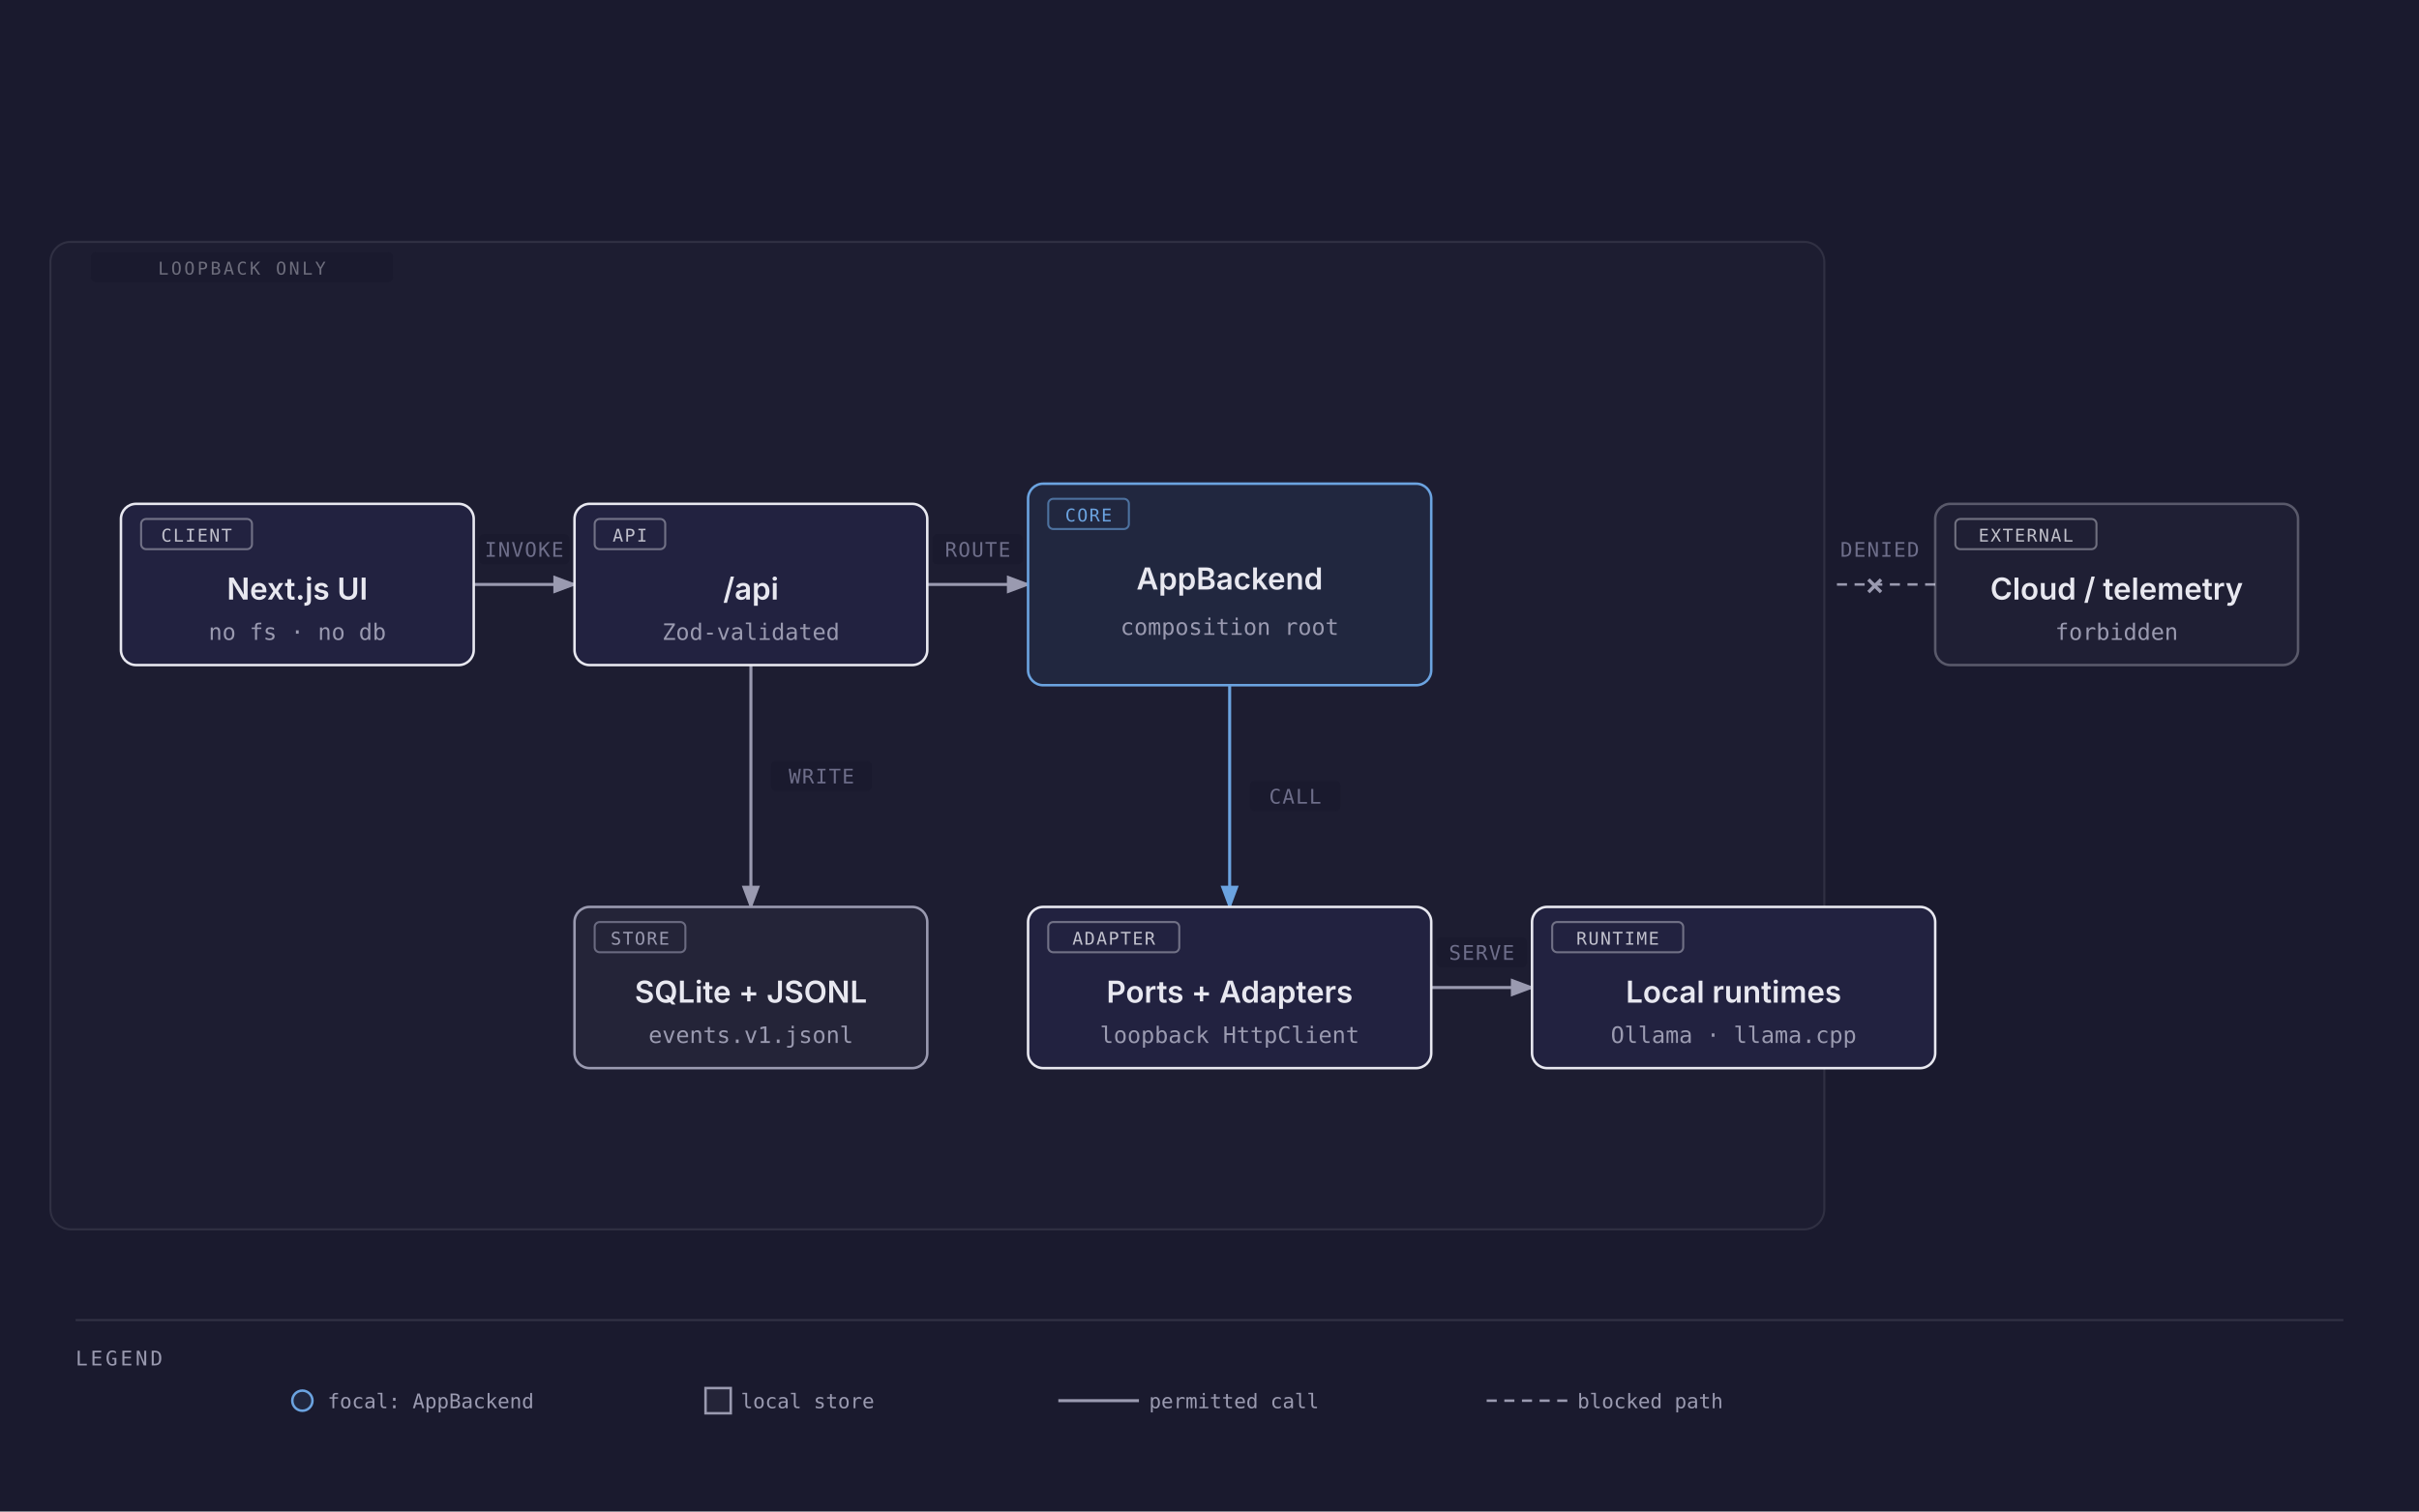
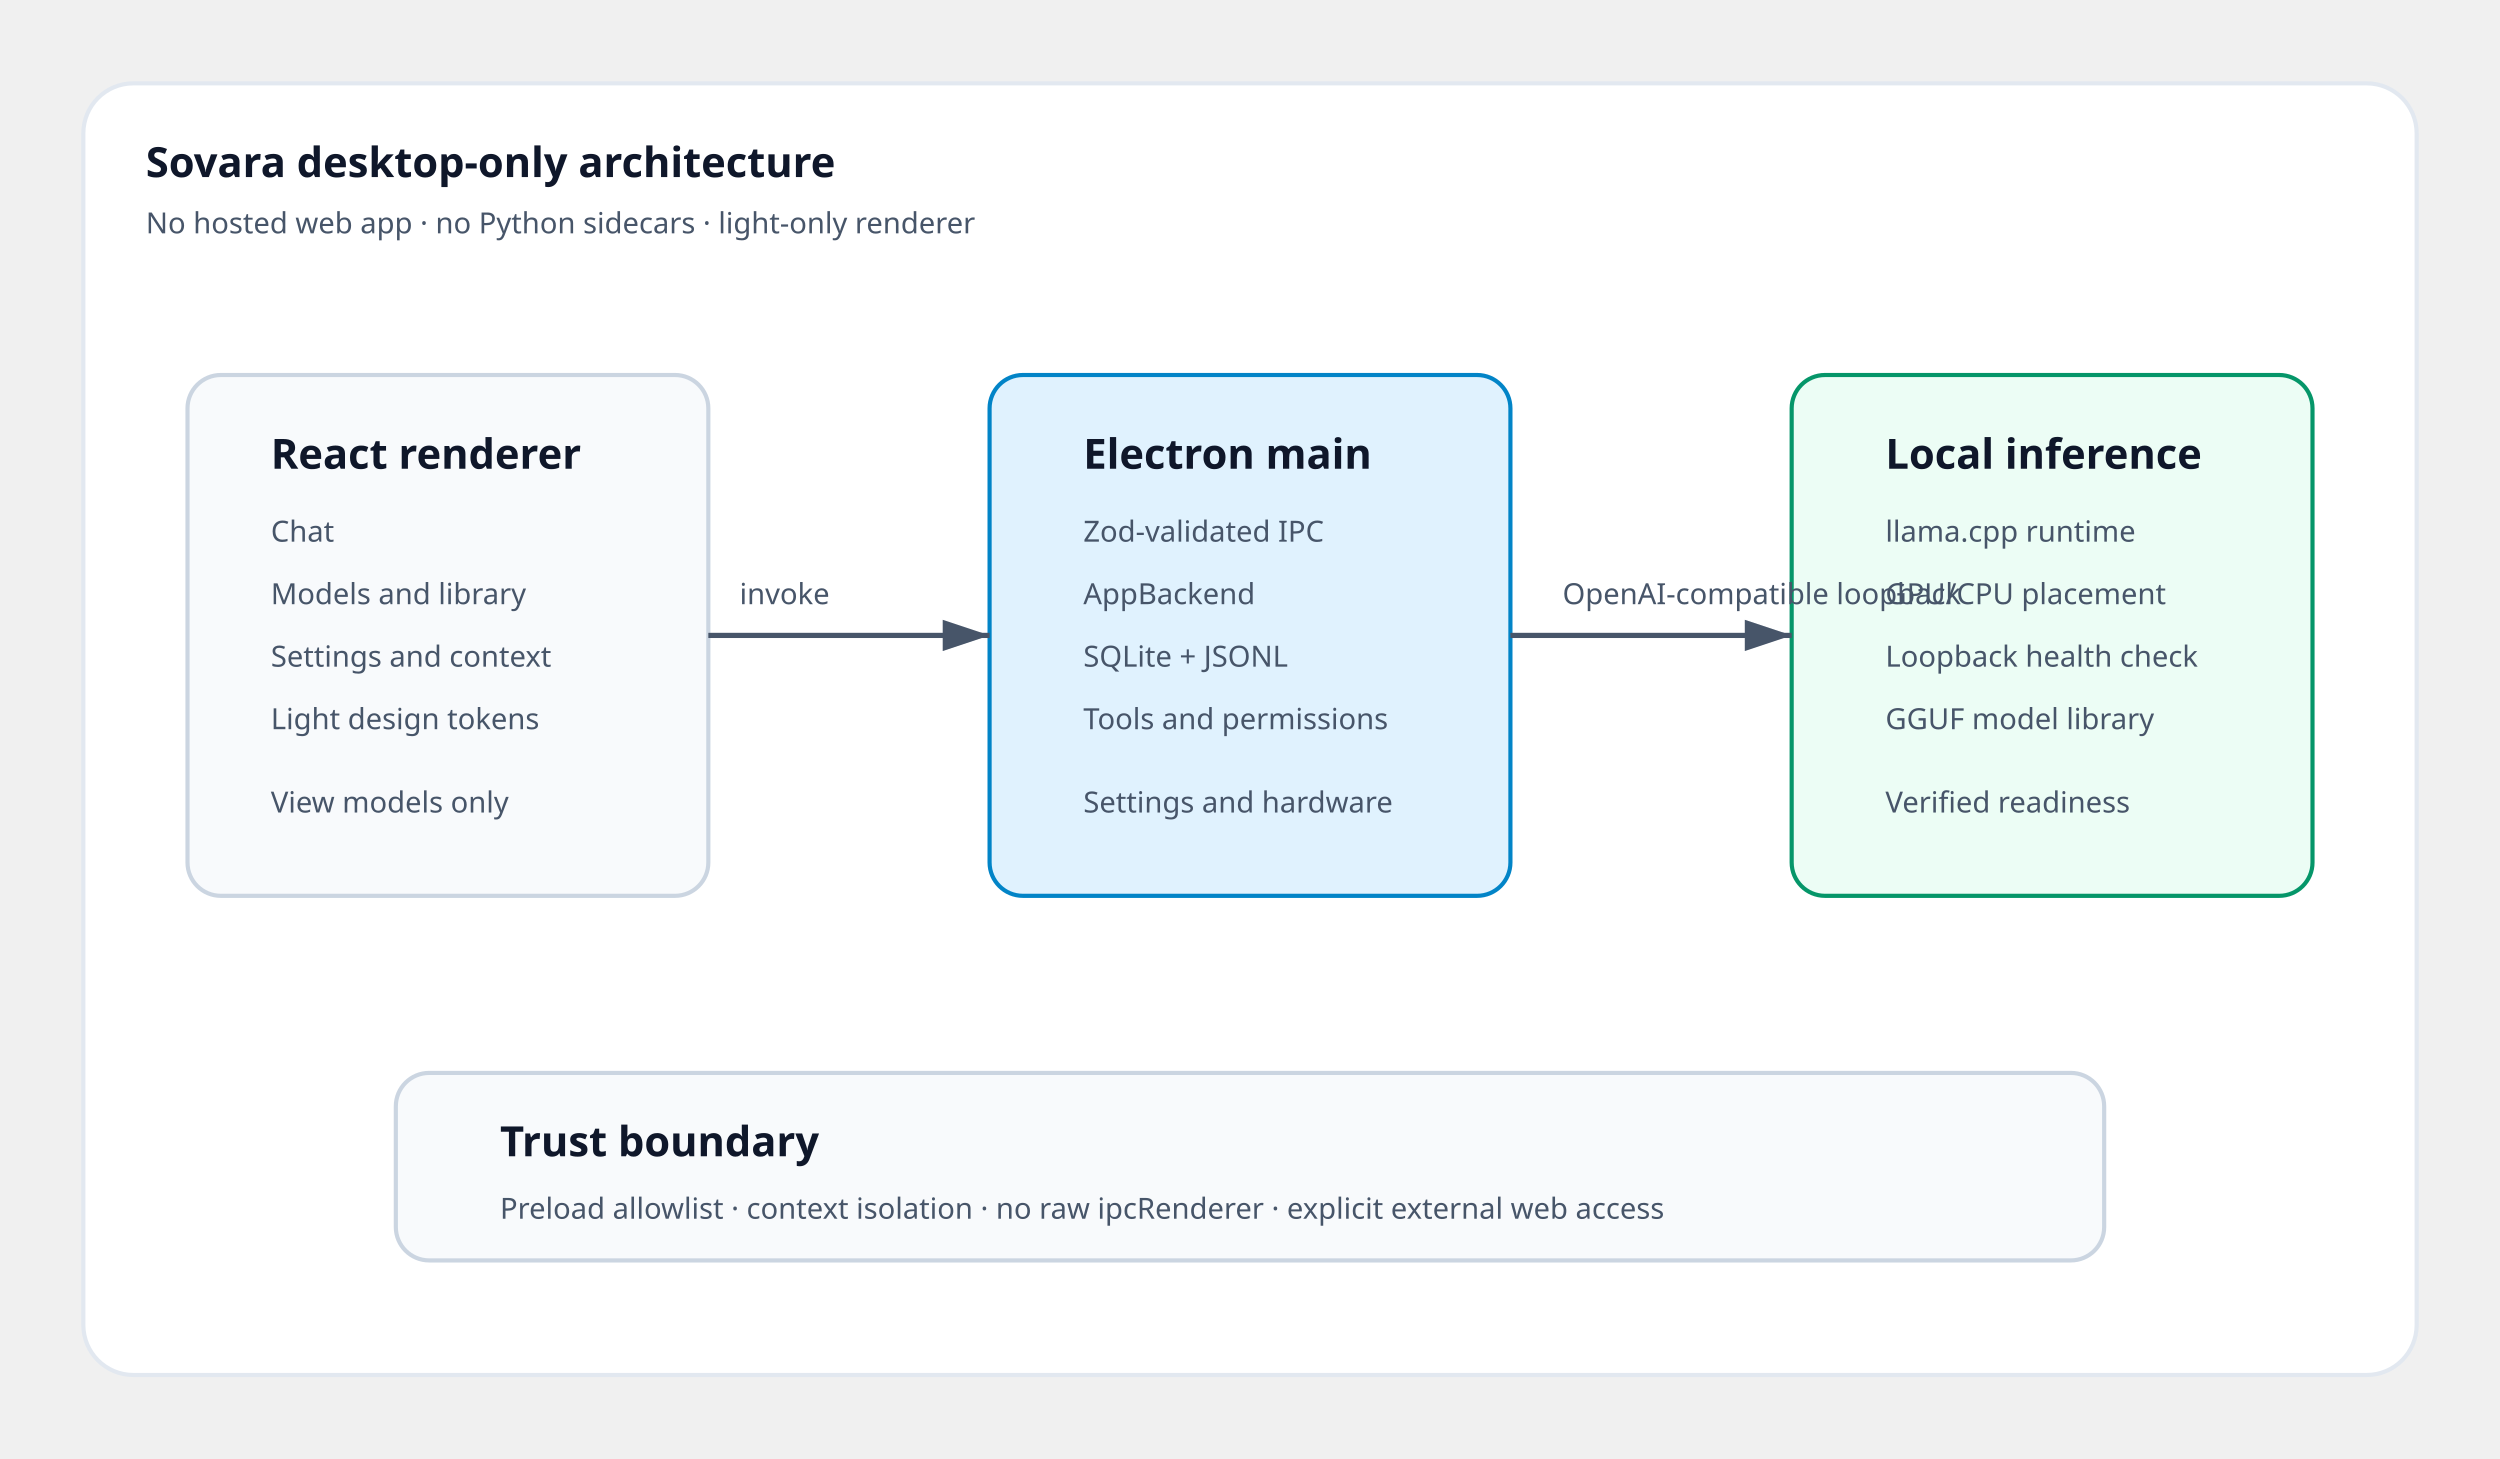
- <svg xmlns="http://www.w3.org/2000/svg" viewBox="0 0 960 600" role="img" aria-labelledby="sovara-architecture-title sovara-architecture-desc">
+ <svg xmlns="http://www.w3.org/2000/svg" viewBox="0 0 1200 700" role="img" aria-labelledby="title desc">
  <defs>
-     <marker id="arrow" markerWidth="8" markerHeight="6" refX="7" refY="3" orient="auto">
-       <polygon points="0 0, 8 3, 0 6" fill="#9a9ab0" />
+     <marker id="arrow" markerWidth="10" markerHeight="10" refX="9" refY="3" orient="auto" markerUnits="strokeWidth">
+       <path d="M0,0 L0,6 L9,3 z" fill="#475569" />
    </marker>
-     <marker id="arrow-accent" markerWidth="8" markerHeight="6" refX="7" refY="3" orient="auto">
-       <polygon points="0 0, 8 3, 0 6" fill="#6ba3e0" />
-     </marker>
+     <style>
+       .box { fill:#f8fafc; stroke:#cbd5e1; stroke-width:2; rx:16; }
+       .main { fill:#e0f2fe; stroke:#0284c7; }
+       .local { fill:#ecfdf5; stroke:#059669; }
+       .text { font: 600 20px Manrope, sans-serif; fill:#0f172a; }
+       .small { font: 14px Manrope, sans-serif; fill:#475569; }
+       .edge { stroke:#475569; stroke-width:2.5; fill:none; marker-end:url(#arrow); }
+     </style>
  </defs>
-   <rect width="100%" height="100%" fill="#1a1a2e" />
-   <rect x="20" y="96" width="704" height="392" rx="8" fill="#e8e8f0" fill-opacity="0.02" stroke="#e8e8f0" stroke-opacity="0.10" stroke-width="0.8" />
-   <rect x="36" y="100" width="120" height="12" rx="2" fill="#1a1a2e" />
-   <text x="96" y="109" fill="#e8e8f0" fill-opacity="0.40" font-size="7" font-family="ui-monospace, SFMono-Regular, Menlo, monospace" text-anchor="middle" letter-spacing="0.14em">LOOPBACK ONLY</text>
-   <line x1="188" y1="232" x2="228" y2="232" stroke="#9a9ab0" stroke-width="1.2" marker-end="url(#arrow)" />
-   <rect x="190" y="212" width="36" height="12" rx="2" fill="#1a1a2e" />
-   <text x="208" y="221" fill="#6e6e8a" font-size="8" font-family="ui-monospace, SFMono-Regular, Menlo, monospace" text-anchor="middle" letter-spacing="0.06em">INVOKE</text>
-   <line x1="368" y1="232" x2="408" y2="232" stroke="#9a9ab0" stroke-width="1.2" marker-end="url(#arrow)" />
-   <rect x="370" y="212" width="36" height="12" rx="2" fill="#1a1a2e" />
-   <text x="388" y="221" fill="#6e6e8a" font-size="8" font-family="ui-monospace, SFMono-Regular, Menlo, monospace" text-anchor="middle" letter-spacing="0.06em">ROUTE</text>
-   <line x1="488" y1="272" x2="488" y2="360" stroke="#6ba3e0" stroke-width="1.2" marker-end="url(#arrow-accent)" />
-   <rect x="496" y="310" width="36" height="12" rx="2" fill="#1a1a2e" />
-   <text x="514" y="319" fill="#6e6e8a" font-size="8" font-family="ui-monospace, SFMono-Regular, Menlo, monospace" text-anchor="middle" letter-spacing="0.06em">CALL</text>
-   <line x1="568" y1="392" x2="608" y2="392" stroke="#9a9ab0" stroke-width="1.2" marker-end="url(#arrow)" />
-   <rect x="570" y="372" width="36" height="12" rx="2" fill="#1a1a2e" />
-   <text x="588" y="381" fill="#6e6e8a" font-size="8" font-family="ui-monospace, SFMono-Regular, Menlo, monospace" text-anchor="middle" letter-spacing="0.06em">SERVE</text>
-   <line x1="298" y1="264" x2="298" y2="360" stroke="#9a9ab0" stroke-width="1.2" marker-end="url(#arrow)" />
-   <rect x="306" y="302" width="40" height="12" rx="2" fill="#1a1a2e" />
-   <text x="326" y="311" fill="#6e6e8a" font-size="8" font-family="ui-monospace, SFMono-Regular, Menlo, monospace" text-anchor="middle" letter-spacing="0.06em">WRITE</text>
-   <line x1="768" y1="232" x2="728" y2="232" stroke="#9a9ab0" stroke-width="1" stroke-dasharray="4,3" />
-   <text x="744" y="236" fill="#9a9ab0" font-size="12" font-weight="600" font-family="system-ui, -apple-system, sans-serif" text-anchor="middle">×</text>
-   <rect x="726" y="212" width="40" height="12" rx="2" fill="#1a1a2e" />
-   <text x="746" y="221" fill="#6e6e8a" font-size="8" font-family="ui-monospace, SFMono-Regular, Menlo, monospace" text-anchor="middle" letter-spacing="0.06em">DENIED</text>
-   <rect x="48" y="200" width="140" height="64" rx="6" fill="#1a1a2e" />
-   <rect x="48" y="200" width="140" height="64" rx="6" fill="#222240" stroke="#e8e8f0" stroke-width="1" />
-   <rect x="56" y="206" width="44" height="12" rx="2" fill="none" stroke="#e8e8f0" stroke-opacity="0.40" stroke-width="0.8" />
-   <text x="78" y="215" fill="#e8e8f0" fill-opacity="0.80" font-size="7" font-family="ui-monospace, SFMono-Regular, Menlo, monospace" text-anchor="middle" letter-spacing="0.08em">CLIENT</text>
-   <text x="118" y="238" fill="#e8e8f0" font-size="12" font-weight="600" font-family="system-ui, -apple-system, sans-serif" text-anchor="middle">Next.js UI</text>
-   <text x="118" y="254" fill="#9a9ab0" font-size="9" font-family="ui-monospace, SFMono-Regular, Menlo, monospace" text-anchor="middle">no fs · no db</text>
-   <rect x="228" y="200" width="140" height="64" rx="6" fill="#1a1a2e" />
-   <rect x="228" y="200" width="140" height="64" rx="6" fill="#222240" stroke="#e8e8f0" stroke-width="1" />
-   <rect x="236" y="206" width="28" height="12" rx="2" fill="none" stroke="#e8e8f0" stroke-opacity="0.40" stroke-width="0.8" />
-   <text x="250" y="215" fill="#e8e8f0" fill-opacity="0.80" font-size="7" font-family="ui-monospace, SFMono-Regular, Menlo, monospace" text-anchor="middle" letter-spacing="0.08em">API</text>
-   <text x="298" y="238" fill="#e8e8f0" font-size="12" font-weight="600" font-family="system-ui, -apple-system, sans-serif" text-anchor="middle">/api</text>
-   <text x="298" y="254" fill="#9a9ab0" font-size="9" font-family="ui-monospace, SFMono-Regular, Menlo, monospace" text-anchor="middle">Zod-validated</text>
-   <rect x="408" y="192" width="160" height="80" rx="6" fill="#1a1a2e" />
-   <rect x="408" y="192" width="160" height="80" rx="6" fill="#6ba3e0" fill-opacity="0.10" stroke="#6ba3e0" stroke-width="1" />
-   <rect x="416" y="198" width="32" height="12" rx="2" fill="none" stroke="#6ba3e0" stroke-opacity="0.60" stroke-width="0.8" />
-   <text x="432" y="207" fill="#6ba3e0" font-size="7" font-family="ui-monospace, SFMono-Regular, Menlo, monospace" text-anchor="middle" letter-spacing="0.08em">CORE</text>
-   <text x="488" y="234" fill="#e8e8f0" font-size="12" font-weight="600" font-family="system-ui, -apple-system, sans-serif" text-anchor="middle">AppBackend</text>
-   <text x="488" y="252" fill="#9a9ab0" font-size="9" font-family="ui-monospace, SFMono-Regular, Menlo, monospace" text-anchor="middle">composition root</text>
-   <rect x="228" y="360" width="140" height="64" rx="6" fill="#1a1a2e" />
-   <rect x="228" y="360" width="140" height="64" rx="6" fill="#e8e8f0" fill-opacity="0.05" stroke="#9a9ab0" stroke-width="1" />
-   <rect x="236" y="366" width="36" height="12" rx="2" fill="none" stroke="#9a9ab0" stroke-opacity="0.60" stroke-width="0.8" />
-   <text x="254" y="375" fill="#9a9ab0" font-size="7" font-family="ui-monospace, SFMono-Regular, Menlo, monospace" text-anchor="middle" letter-spacing="0.08em">STORE</text>
-   <text x="298" y="398" fill="#e8e8f0" font-size="12" font-weight="600" font-family="system-ui, -apple-system, sans-serif" text-anchor="middle">SQLite + JSONL</text>
-   <text x="298" y="414" fill="#9a9ab0" font-size="9" font-family="ui-monospace, SFMono-Regular, Menlo, monospace" text-anchor="middle">events.v1.jsonl</text>
-   <rect x="408" y="360" width="160" height="64" rx="6" fill="#1a1a2e" />
-   <rect x="408" y="360" width="160" height="64" rx="6" fill="#222240" stroke="#e8e8f0" stroke-width="1" />
-   <rect x="416" y="366" width="52" height="12" rx="2" fill="none" stroke="#e8e8f0" stroke-opacity="0.40" stroke-width="0.8" />
-   <text x="442" y="375" fill="#e8e8f0" fill-opacity="0.80" font-size="7" font-family="ui-monospace, SFMono-Regular, Menlo, monospace" text-anchor="middle" letter-spacing="0.08em">ADAPTER</text>
-   <text x="488" y="398" fill="#e8e8f0" font-size="12" font-weight="600" font-family="system-ui, -apple-system, sans-serif" text-anchor="middle">Ports + Adapters</text>
-   <text x="488" y="414" fill="#9a9ab0" font-size="9" font-family="ui-monospace, SFMono-Regular, Menlo, monospace" text-anchor="middle">loopback HttpClient</text>
-   <rect x="608" y="360" width="160" height="64" rx="6" fill="#1a1a2e" />
-   <rect x="608" y="360" width="160" height="64" rx="6" fill="#222240" stroke="#e8e8f0" stroke-width="1" />
-   <rect x="616" y="366" width="52" height="12" rx="2" fill="none" stroke="#e8e8f0" stroke-opacity="0.40" stroke-width="0.8" />
-   <text x="642" y="375" fill="#e8e8f0" fill-opacity="0.80" font-size="7" font-family="ui-monospace, SFMono-Regular, Menlo, monospace" text-anchor="middle" letter-spacing="0.08em">RUNTIME</text>
-   <text x="688" y="398" fill="#e8e8f0" font-size="12" font-weight="600" font-family="system-ui, -apple-system, sans-serif" text-anchor="middle">Local runtimes</text>
-   <text x="688" y="414" fill="#9a9ab0" font-size="9" font-family="ui-monospace, SFMono-Regular, Menlo, monospace" text-anchor="middle">Ollama · llama.cpp</text>
-   <rect x="768" y="200" width="144" height="64" rx="6" fill="#1a1a2e" />
-   <rect x="768" y="200" width="144" height="64" rx="6" fill="#e8e8f0" fill-opacity="0.03" stroke="#e8e8f0" stroke-opacity="0.30" stroke-width="1" />
-   <rect x="776" y="206" width="56" height="12" rx="2" fill="none" stroke="#e8e8f0" stroke-opacity="0.40" stroke-width="0.8" />
-   <text x="804" y="215" fill="#e8e8f0" fill-opacity="0.80" font-size="7" font-family="ui-monospace, SFMono-Regular, Menlo, monospace" text-anchor="middle" letter-spacing="0.08em">EXTERNAL</text>
-   <text x="840" y="238" fill="#e8e8f0" font-size="12" font-weight="600" font-family="system-ui, -apple-system, sans-serif" text-anchor="middle">Cloud / telemetry</text>
-   <text x="840" y="254" fill="#9a9ab0" font-size="9" font-family="ui-monospace, SFMono-Regular, Menlo, monospace" text-anchor="middle">forbidden</text>
-   <line x1="30" y1="524" x2="930" y2="524" stroke="#e8e8f0" stroke-opacity="0.12" stroke-width="0.8" />
-   <text x="30" y="542" fill="#9a9ab0" font-size="8" font-family="ui-monospace, SFMono-Regular, Menlo, monospace" letter-spacing="0.14em">LEGEND</text>
-   <circle cx="120" cy="556" r="4" fill="#6ba3e0" fill-opacity="0.10" stroke="#6ba3e0" stroke-width="1" />
-   <text x="130" y="559" fill="#9a9ab0" font-size="8" font-family="ui-monospace, SFMono-Regular, Menlo, monospace">focal: AppBackend</text>
-   <rect x="280" y="551" width="10" height="10" fill="#e8e8f0" fill-opacity="0.05" stroke="#9a9ab0" stroke-width="1" />
-   <text x="294" y="559" fill="#9a9ab0" font-size="8" font-family="ui-monospace, SFMono-Regular, Menlo, monospace">local store</text>
-   <line x1="420" y1="556" x2="452" y2="556" stroke="#9a9ab0" stroke-width="1.2" />
-   <text x="456" y="559" fill="#9a9ab0" font-size="8" font-family="ui-monospace, SFMono-Regular, Menlo, monospace">permitted call</text>
-   <line x1="590" y1="556" x2="622" y2="556" stroke="#9a9ab0" stroke-width="1" stroke-dasharray="4,3" />
-   <text x="626" y="559" fill="#9a9ab0" font-size="8" font-family="ui-monospace, SFMono-Regular, Menlo, monospace">blocked path</text>
+   <rect x="40" y="40" width="1120" height="620" fill="#ffffff" stroke="#e2e8f0" stroke-width="2" rx="24" />
+   <text x="70" y="85" class="text" font-size="28">Sovara desktop-only architecture</text>
+   <text x="70" y="112" class="small">No hosted web app · no Python sidecars · light-only renderer</text>
+   <rect x="90" y="180" width="250" height="250" class="box" />
+   <text x="130" y="225" class="text">React renderer</text>
+   <text x="130" y="260" class="small">Chat</text>
+   <text x="130" y="290" class="small">Models and library</text>
+   <text x="130" y="320" class="small">Settings and context</text>
+   <text x="130" y="350" class="small">Light design tokens</text>
+   <text x="130" y="390" class="small">View models only</text>
+   <rect x="475" y="180" width="250" height="250" class="box main" />
+   <text x="520" y="225" class="text">Electron main</text>
+   <text x="520" y="260" class="small">Zod-validated IPC</text>
+   <text x="520" y="290" class="small">AppBackend</text>
+   <text x="520" y="320" class="small">SQLite + JSONL</text>
+   <text x="520" y="350" class="small">Tools and permissions</text>
+   <text x="520" y="390" class="small">Settings and hardware</text>
+   <rect x="860" y="180" width="250" height="250" class="box local" />
+   <text x="905" y="225" class="text">Local inference</text>
+   <text x="905" y="260" class="small">llama.cpp runtime</text>
+   <text x="905" y="290" class="small">GPU/CPU placement</text>
+   <text x="905" y="320" class="small">Loopback health check</text>
+   <text x="905" y="350" class="small">GGUF model library</text>
+   <text x="905" y="390" class="small">Verified readiness</text>
+   <path d="M340 305 H475" class="edge" />
+   <path d="M725 305 H860" class="edge" />
+   <text x="355" y="290" class="small">invoke</text>
+   <text x="750" y="290" class="small">OpenAI-compatible loopback</text>
+   <rect x="190" y="515" width="820" height="90" class="box" fill="#fff7ed" stroke="#fb923c" />
+   <text x="240" y="555" class="text">Trust boundary</text>
+   <text x="240" y="585" class="small">Preload allowlist · context isolation · no raw ipcRenderer · explicit external web access</text>
</svg>
